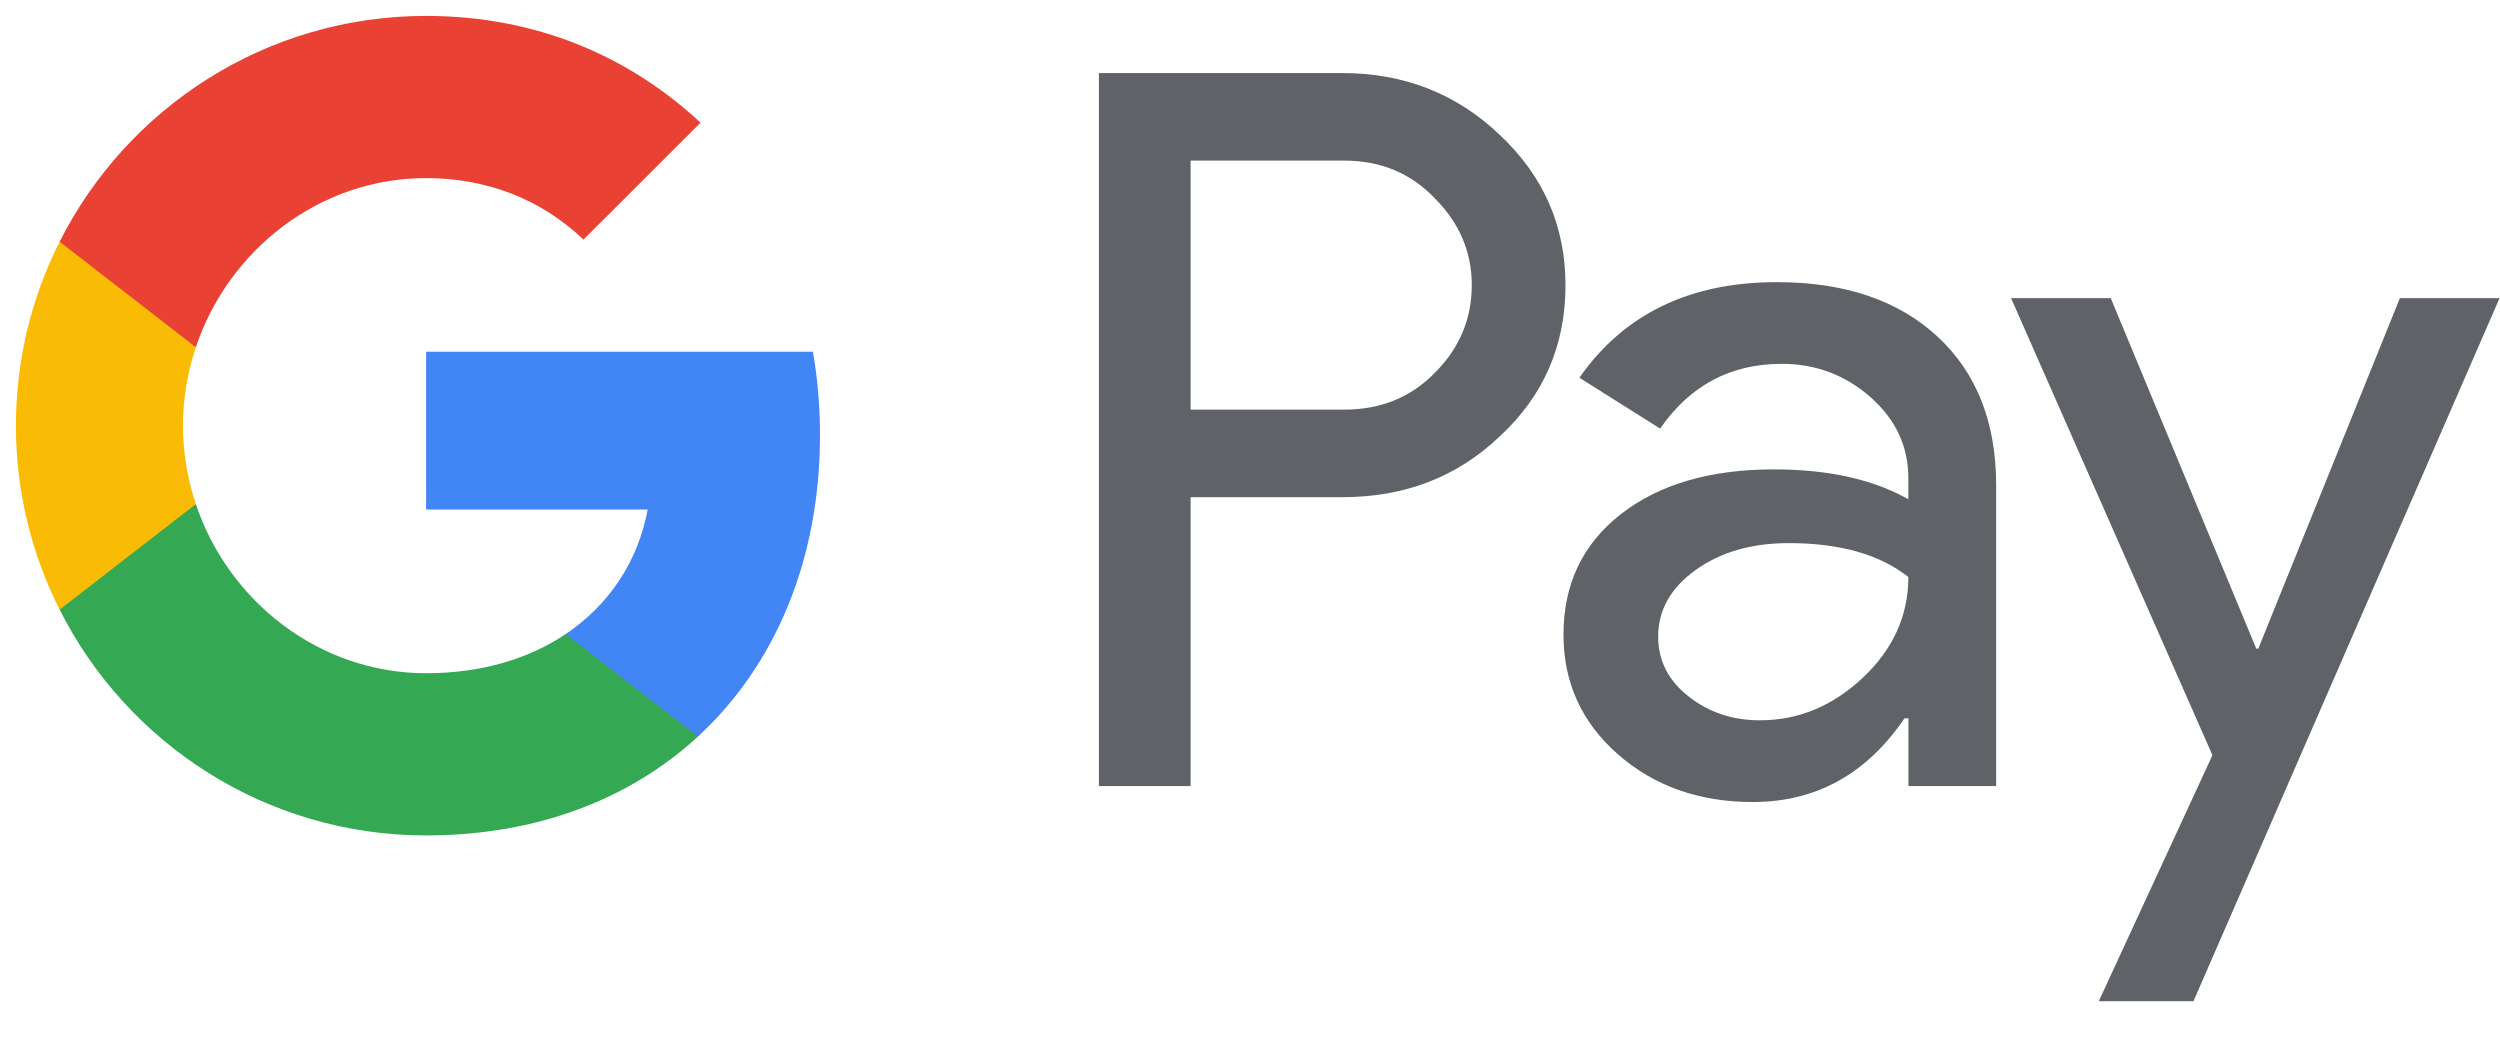
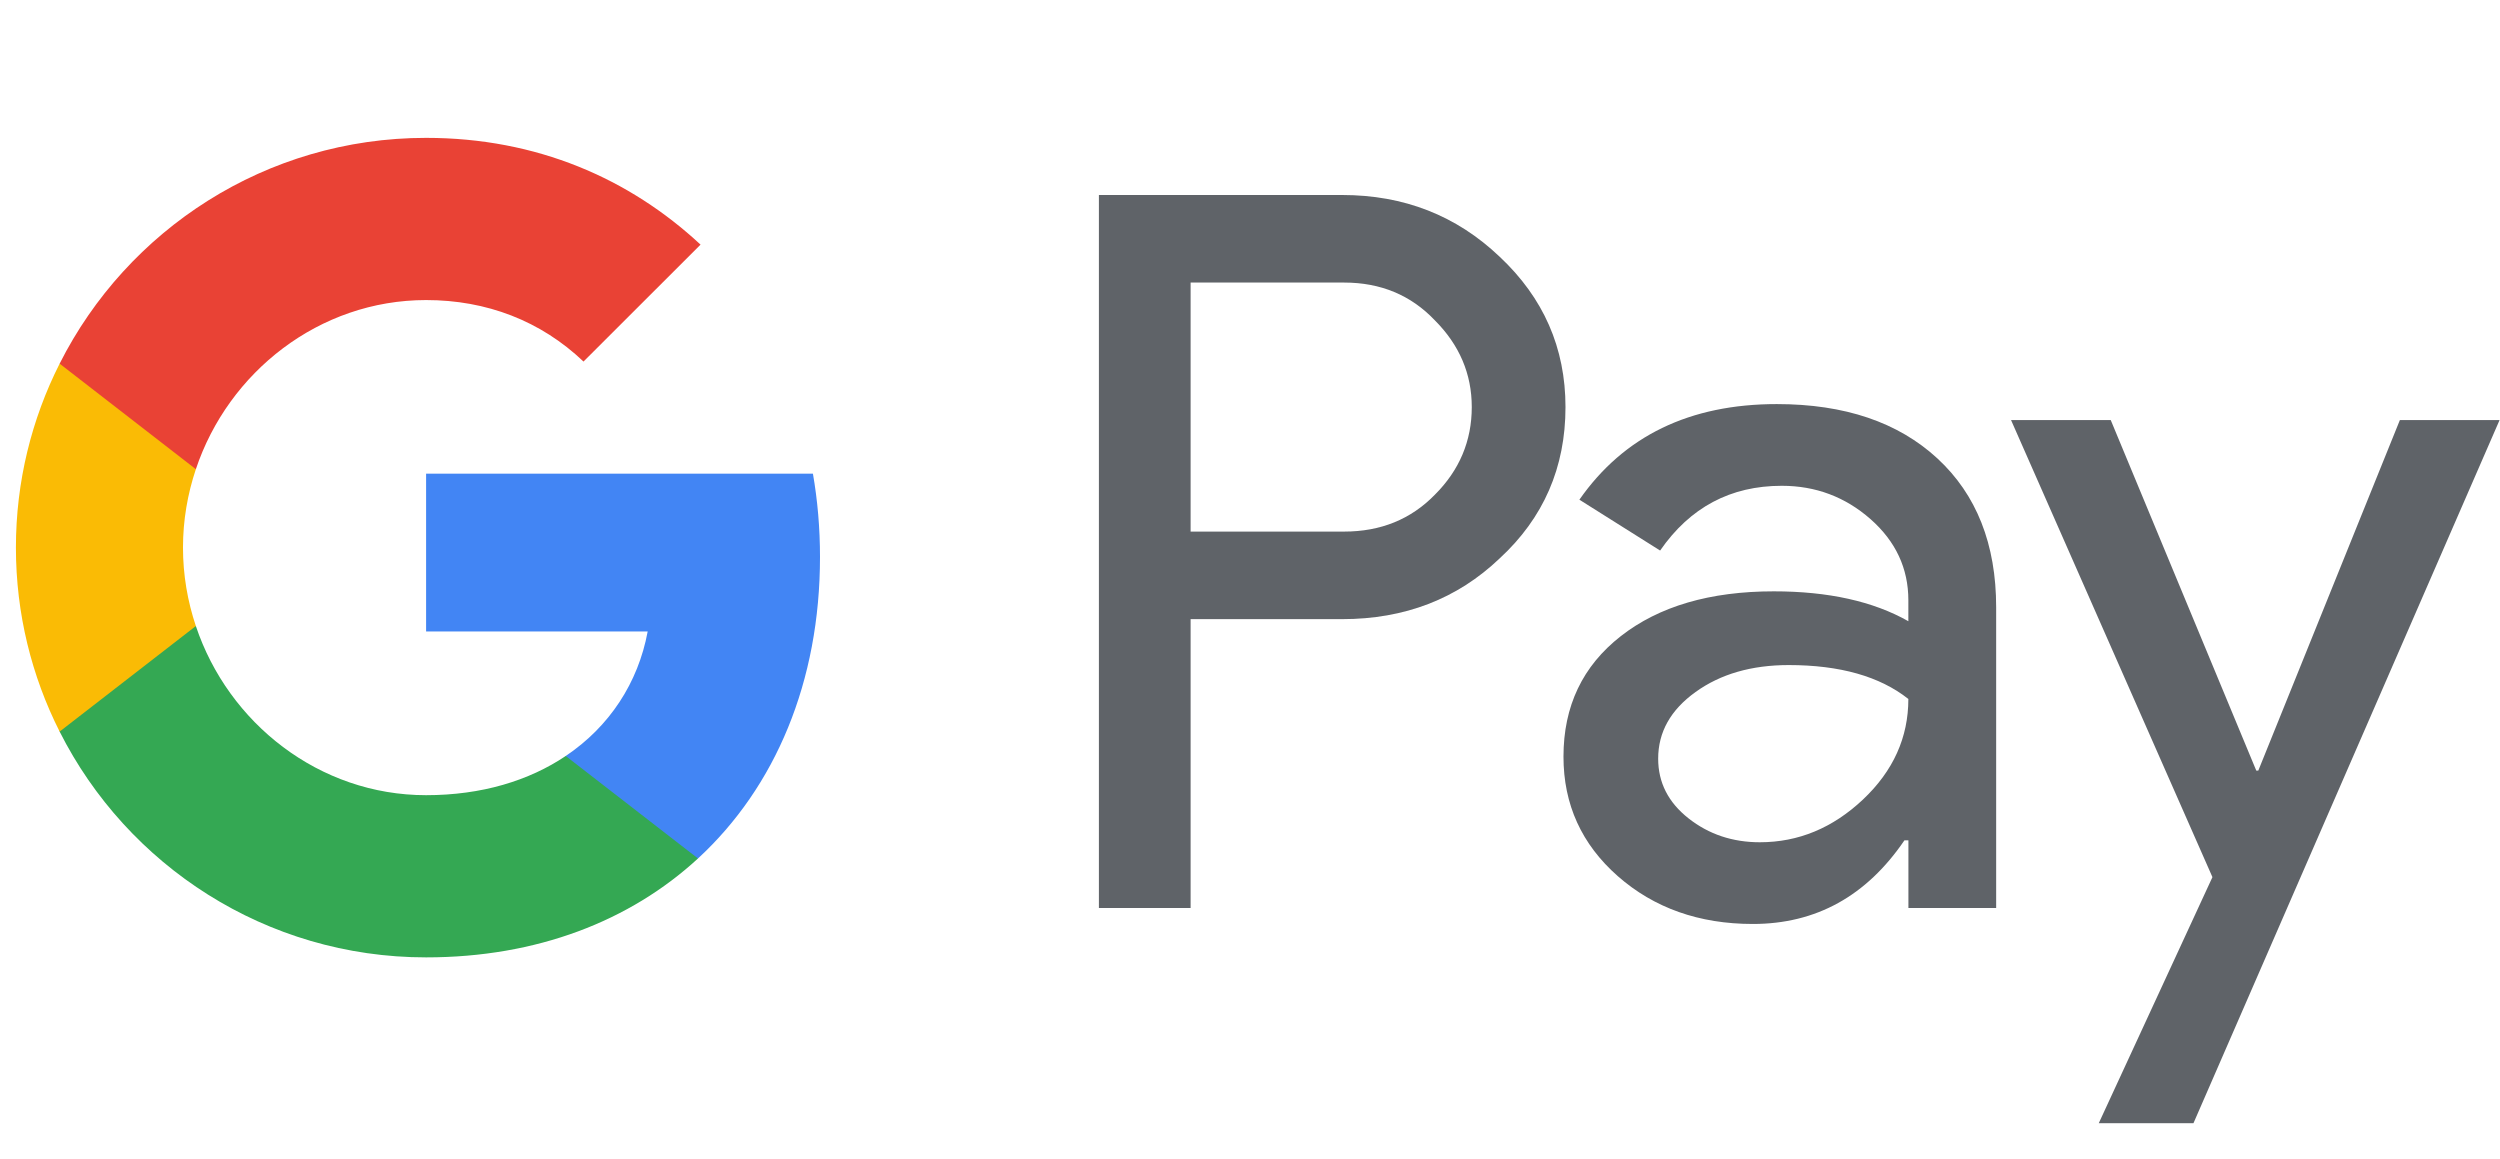
- <svg xmlns="http://www.w3.org/2000/svg" width="41" height="17">
-   <g fill="none" fill-rule="evenodd">
-     <path d="M19.526,2.635L19.526,6.718L22.044,6.718C22.644,6.718 23.14,6.516 23.532,6.113C23.935,5.711 24.137,5.231 24.137,4.676C24.137,4.132 23.935,3.658 23.532,3.254C23.14,2.841 22.644,2.634 22.044,2.634L19.526,2.634L19.526,2.635ZM19.526,8.155L19.526,12.891L18.022,12.891L18.022,1.198L22.011,1.198C23.025,1.198 23.885,1.535 24.594,2.21C25.314,2.885 25.674,3.707 25.674,4.676C25.674,5.667 25.314,6.495 24.594,7.158C23.897,7.823 23.035,8.154 22.011,8.154L19.526,8.154L19.526,8.155Z" fill="#5F6368" />
-     <path d="M27.194,10.442C27.194,10.834 27.36,11.16 27.693,11.422C28.025,11.683 28.415,11.813 28.861,11.813C29.494,11.813 30.057,11.579 30.553,11.112C31.05,10.643 31.297,10.093 31.297,9.463C30.828,9.092 30.174,8.907 29.335,8.907C28.724,8.907 28.215,9.055 27.807,9.349C27.398,9.643 27.194,10.006 27.194,10.442M29.14,4.627C30.252,4.627 31.129,4.924 31.773,5.518C32.415,6.111 32.737,6.925 32.737,7.959L32.737,12.891L31.298,12.891L31.298,11.781L31.233,11.781C30.611,12.695 29.783,13.153 28.747,13.153C27.865,13.153 27.126,12.891 26.532,12.369C25.938,11.846 25.641,11.193 25.641,10.409C25.641,9.581 25.954,8.923 26.581,8.433C27.208,7.943 28.044,7.698 29.09,7.698C29.983,7.698 30.72,7.861 31.297,8.188L31.297,7.844C31.297,7.322 31.09,6.878 30.676,6.513C30.261,6.149 29.777,5.967 29.221,5.967C28.381,5.967 27.717,6.32 27.226,7.029L25.902,6.195C26.632,5.15 27.711,4.627 29.14,4.627" fill="#5F6368" />
-     <path d="M40.993,4.889l-5.02,11.531l-1.553,0l1.864,-4.035l-3.303,-7.496l1.635,0l2.387,5.749l0.033,0l2.322,-5.749z" fill="#5F6368" />
-     <path d="M13.448,7.134C13.448,6.661 13.408,6.205 13.332,5.768L6.988,5.768L6.988,8.356L10.622,8.356C10.466,9.199 9.994,9.917 9.278,10.398L9.278,12.079L11.447,12.079C12.716,10.908 13.448,9.179 13.448,7.134" fill="#4285F4" />
-     <path d="M6.988,13.701C8.804,13.701 10.332,13.105 11.447,12.079L9.278,10.398C8.675,10.804 7.897,11.041 6.988,11.041C5.234,11.041 3.744,9.859 3.212,8.267L0.978,8.267L0.978,9.998C2.085,12.193 4.36,13.701 6.988,13.701" fill="#34A853" />
-     <path d="M3.212,8.267C3.076,7.861 3.001,7.428 3.001,6.981C3.001,6.534 3.076,6.101 3.212,5.695L3.212,3.964L0.978,3.964C0.52,4.871 0.261,5.896 0.261,6.981C0.261,8.066 0.52,9.091 0.978,9.998L3.212,8.267Z" fill="#FABB05" />
-     <path d="M6.988,2.921C7.98,2.921 8.868,3.262 9.569,3.929L9.569,3.93L11.489,2.012C10.323,0.928 8.803,0.261 6.988,0.261C4.36,0.261 2.085,1.769 0.978,3.964L3.212,5.695C3.744,4.103 5.234,2.921 6.988,2.921" fill="#E94235" />
-   </g>
+ <svg xmlns="http://www.w3.org/2000/svg" width="41" height="19" viewBox="0 0 41 19" fill="none">
+   <path fill-rule="evenodd" clip-rule="evenodd" d="M19.526 4.635V8.718H22.044C22.644 8.718 23.14 8.516 23.532 8.113C23.935 7.711 24.137 7.231 24.137 6.676C24.137 6.132 23.935 5.658 23.532 5.254C23.14 4.841 22.644 4.634 22.044 4.634H19.526V4.635ZM19.526 10.155V14.891H18.022V3.198H22.011C23.025 3.198 23.885 3.535 24.594 4.21C25.314 4.885 25.674 5.707 25.674 6.676C25.674 7.667 25.314 8.495 24.594 9.158C23.897 9.823 23.035 10.154 22.011 10.154H19.526V10.155Z" fill="#5F6368" />
+   <path fill-rule="evenodd" clip-rule="evenodd" d="M27.194 12.442C27.194 12.834 27.36 13.16 27.693 13.422C28.025 13.683 28.415 13.813 28.861 13.813C29.494 13.813 30.057 13.579 30.553 13.112C31.05 12.643 31.297 12.093 31.297 11.463C30.828 11.092 30.174 10.907 29.335 10.907C28.724 10.907 28.215 11.055 27.807 11.349C27.398 11.643 27.194 12.006 27.194 12.442ZM29.14 6.627C30.252 6.627 31.129 6.924 31.773 7.518C32.415 8.111 32.737 8.925 32.737 9.959V14.891H31.298V13.781H31.233C30.611 14.695 29.783 15.153 28.747 15.153C27.865 15.153 27.126 14.891 26.532 14.369C25.938 13.846 25.641 13.193 25.641 12.409C25.641 11.581 25.954 10.923 26.581 10.433C27.208 9.943 28.044 9.698 29.09 9.698C29.983 9.698 30.72 9.861 31.297 10.188V9.844C31.297 9.322 31.09 8.878 30.676 8.513C30.261 8.149 29.777 7.967 29.221 7.967C28.381 7.967 27.717 8.32 27.226 9.029L25.902 8.195C26.632 7.15 27.711 6.627 29.14 6.627Z" fill="#5F6368" />
+   <path fill-rule="evenodd" clip-rule="evenodd" d="M40.993 6.889L35.973 18.42H34.42L36.284 14.385L32.981 6.889H34.616L37.003 12.638H37.036L39.358 6.889H40.993Z" fill="#5F6368" />
+   <path fill-rule="evenodd" clip-rule="evenodd" d="M13.448 9.134C13.448 8.661 13.408 8.205 13.332 7.768H6.988V10.356H10.622C10.466 11.199 9.994 11.917 9.278 12.398V14.079H11.447C12.716 12.908 13.448 11.179 13.448 9.134Z" fill="#4285F4" />
+   <path fill-rule="evenodd" clip-rule="evenodd" d="M6.988 15.701C8.804 15.701 10.332 15.105 11.447 14.079L9.278 12.398C8.675 12.804 7.897 13.041 6.988 13.041C5.234 13.041 3.744 11.859 3.212 10.267H0.978V11.998C2.085 14.193 4.36 15.701 6.988 15.701Z" fill="#34A853" />
+   <path fill-rule="evenodd" clip-rule="evenodd" d="M3.212 10.267C3.076 9.861 3.001 9.428 3.001 8.981C3.001 8.534 3.076 8.101 3.212 7.695V5.964H0.978C0.52 6.871 0.261 7.896 0.261 8.981C0.261 10.066 0.52 11.091 0.978 11.998L3.212 10.267Z" fill="#FABB05" />
+   <path fill-rule="evenodd" clip-rule="evenodd" d="M6.988 4.921C7.98 4.921 8.868 5.262 9.569 5.929V5.93L11.489 4.012C10.323 2.928 8.803 2.261 6.988 2.261C4.36 2.261 2.085 3.769 0.978 5.964L3.212 7.695C3.744 6.103 5.234 4.921 6.988 4.921Z" fill="#E94235" />
</svg>
